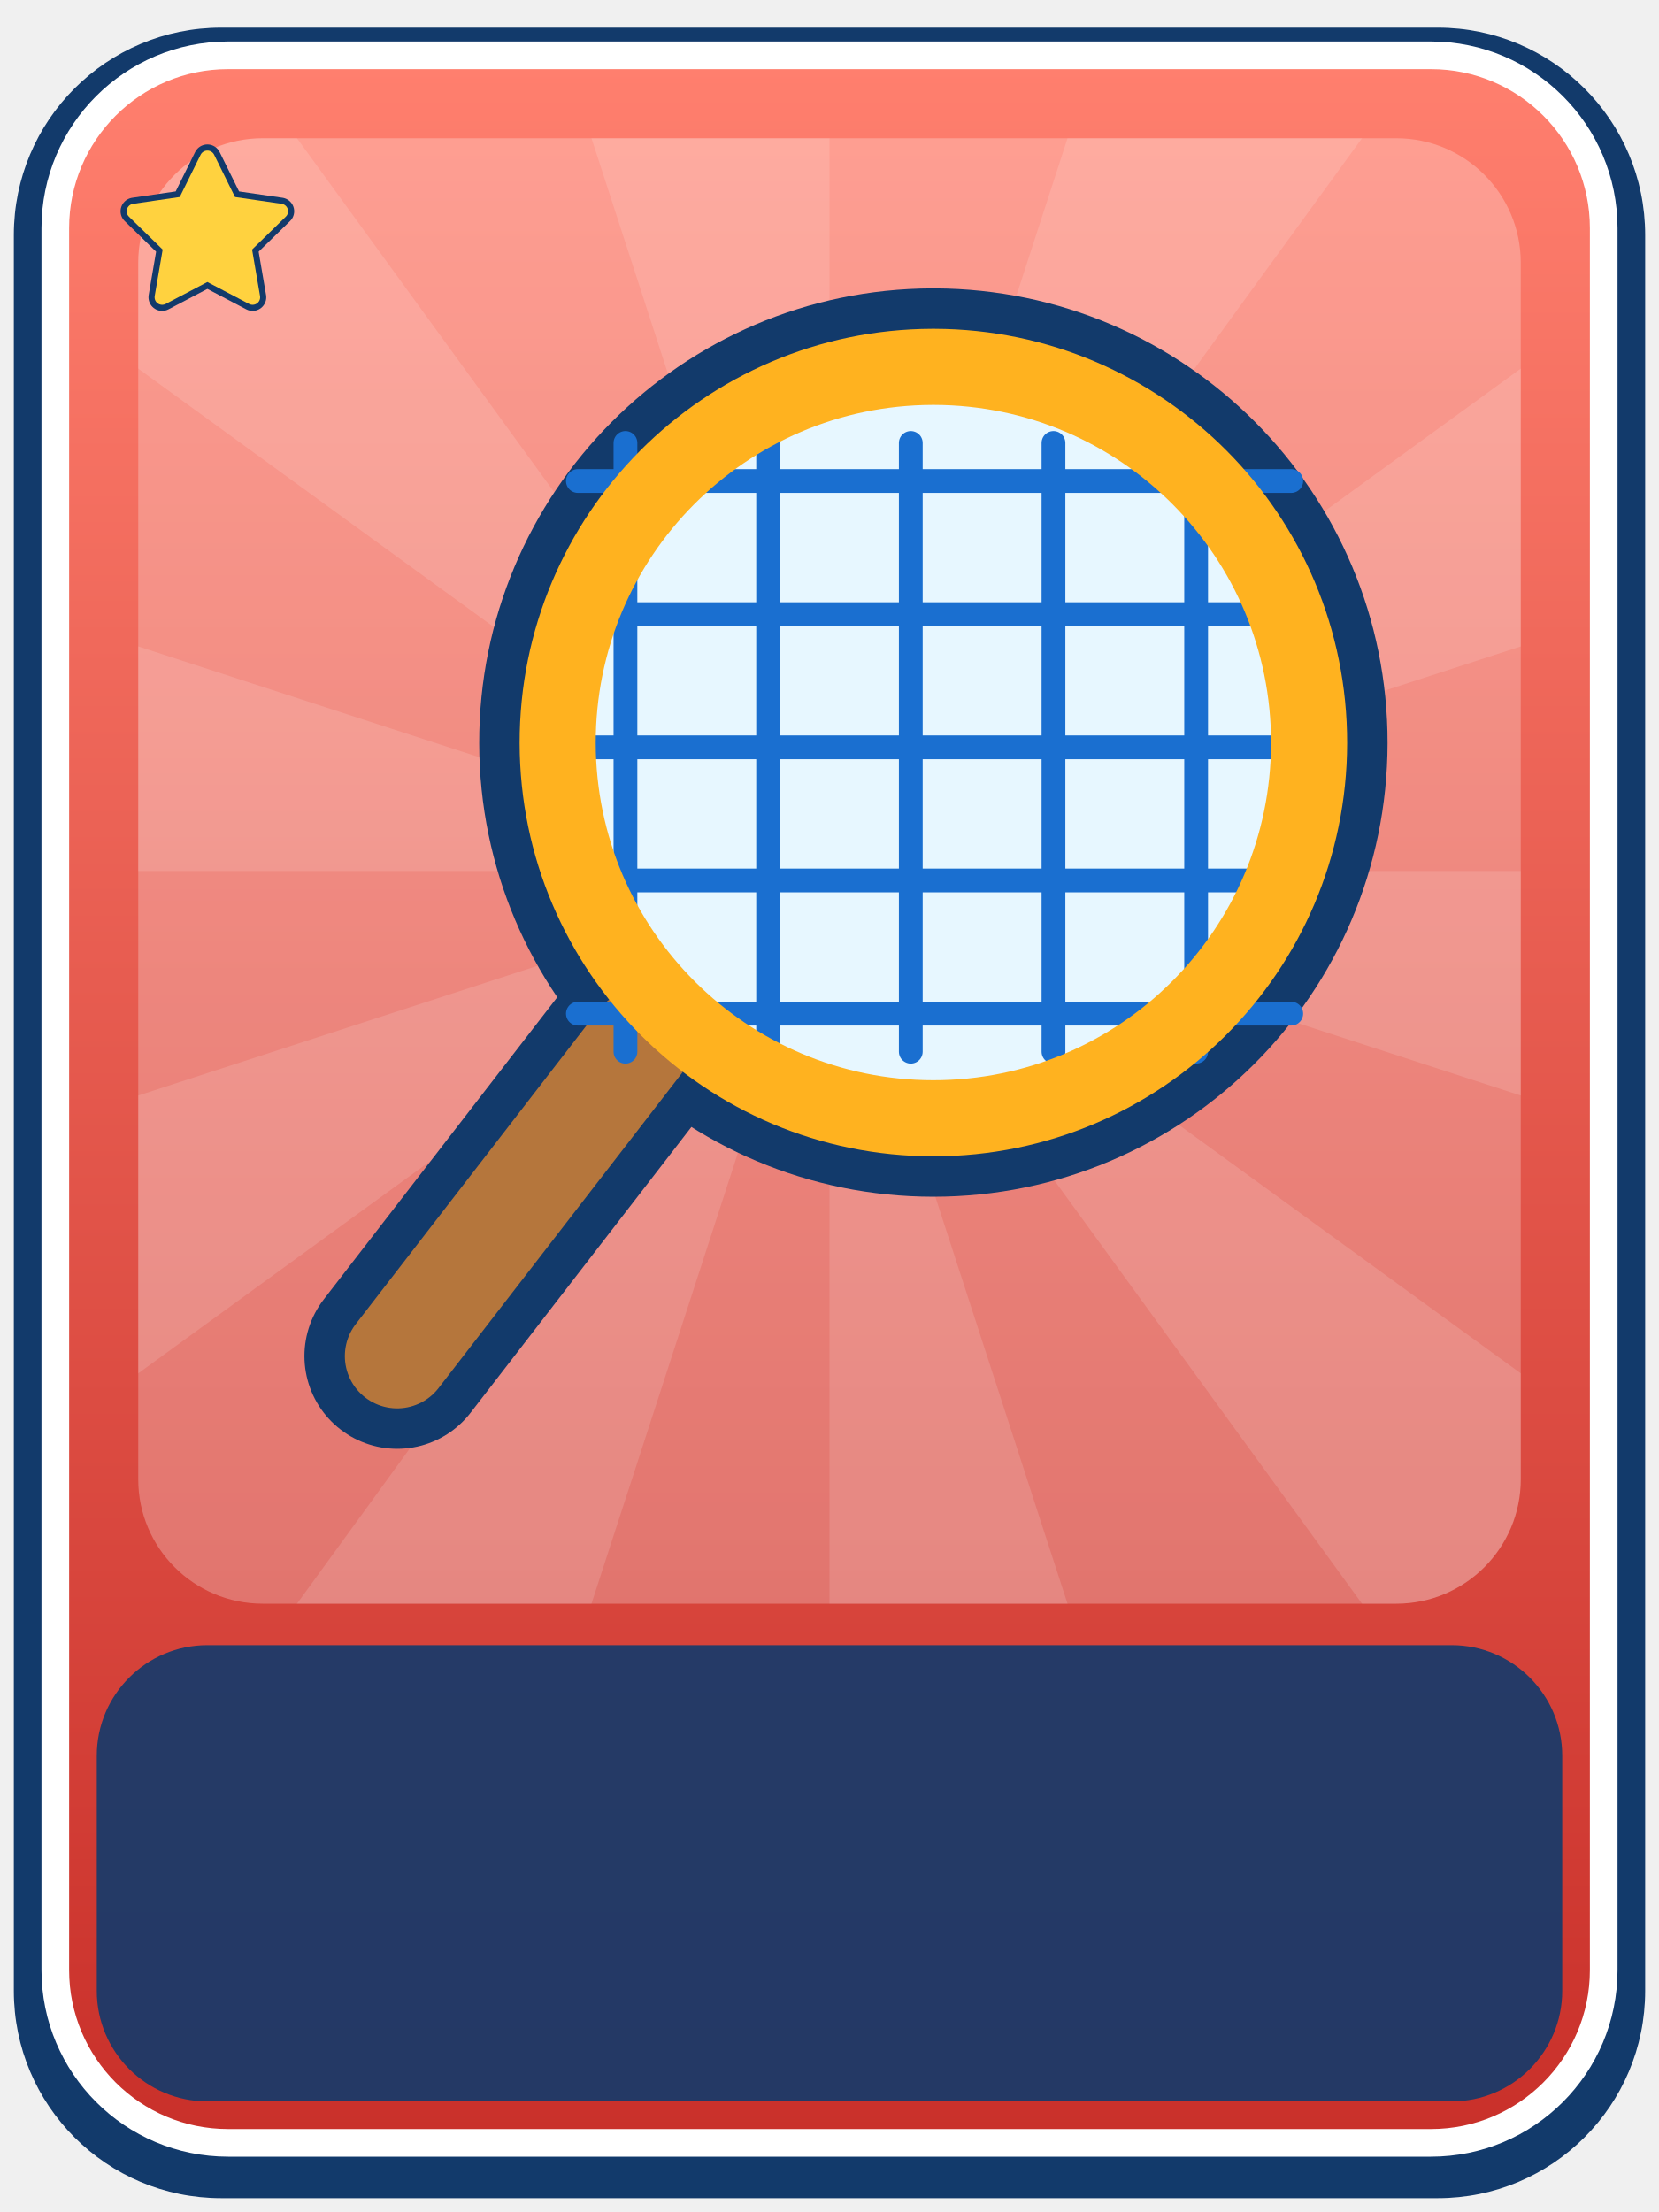
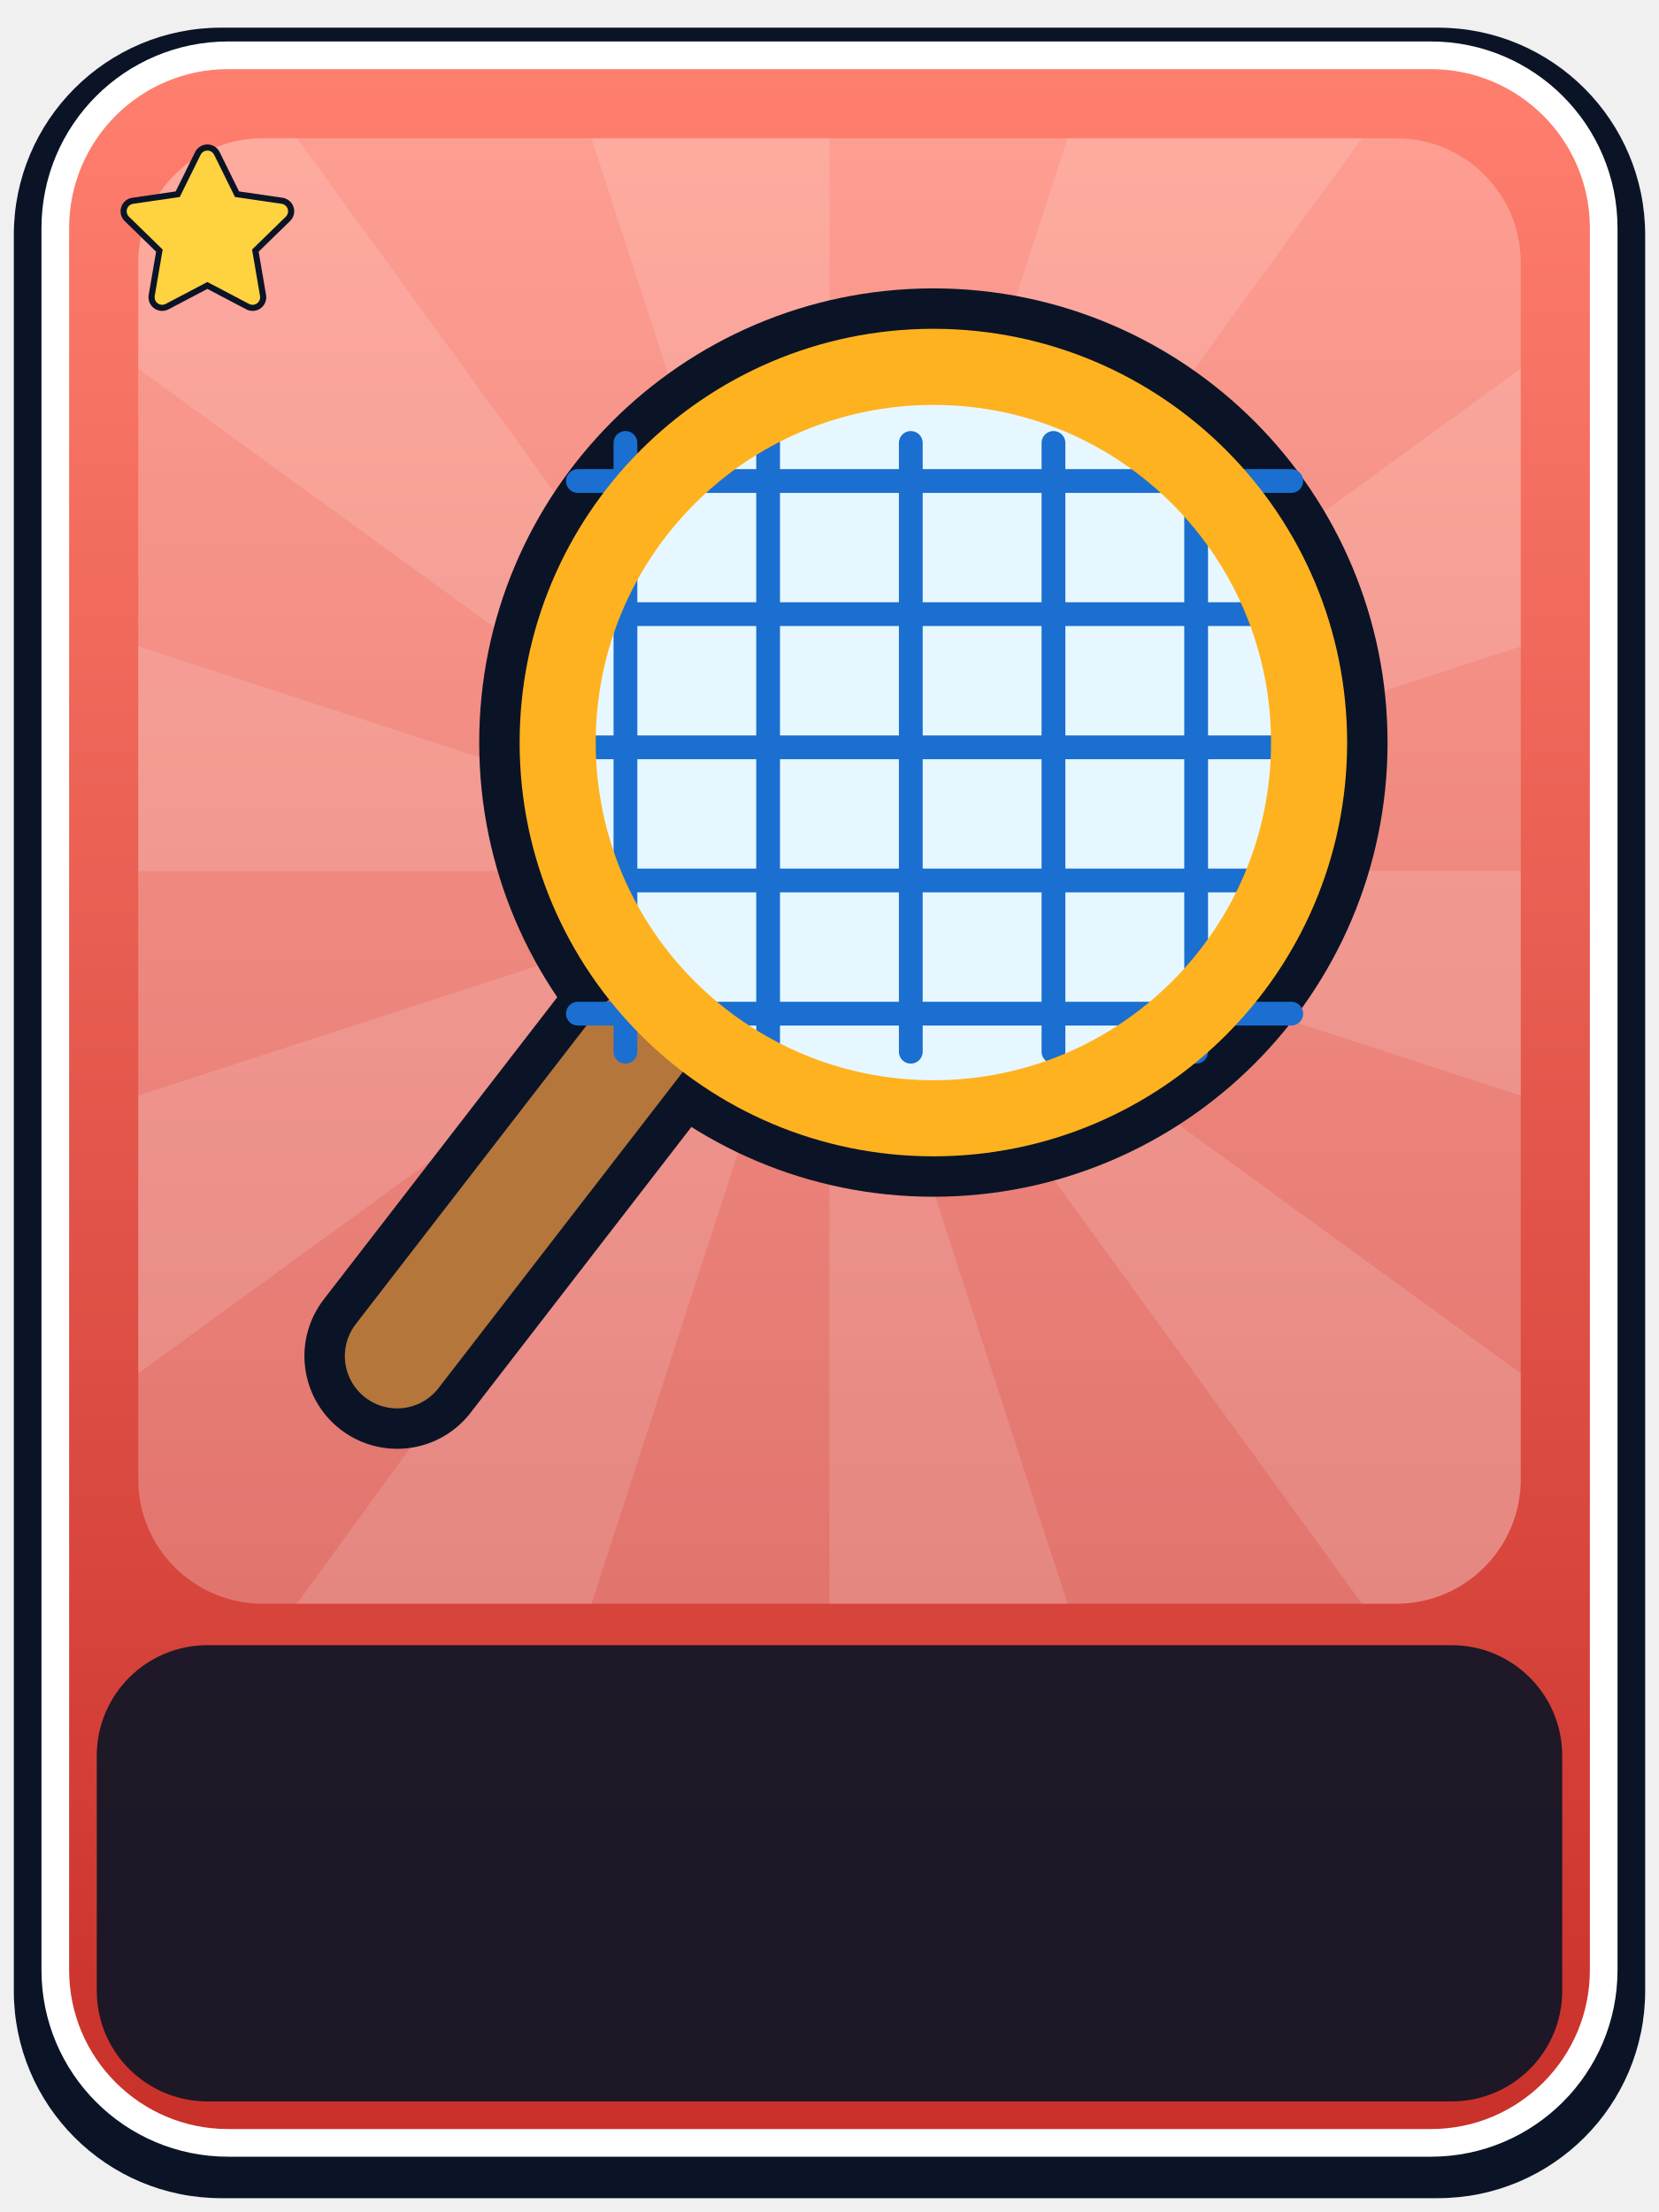
<svg xmlns="http://www.w3.org/2000/svg" width="240" height="320" viewBox="0 0 240 320">
  <defs>
    <linearGradient id="g" x1="0" y1="0" x2="0" y2="1">
      <stop offset="0" stop-color="#ff7f6e" />
      <stop offset="1" stop-color="#c9302a" />
    </linearGradient>
    <clipPath id="p">
      <rect x="20" y="20" width="200" height="212" rx="18" />
    </clipPath>
  </defs>
-   <rect x="2" y="4" width="236" height="314" rx="30" fill="#123a6b" />
+   <rect x="2" y="4" width="236" height="314" rx="30" fill="#0a1426" />
  <rect x="8" y="8" width="224" height="302" rx="25" fill="url(#g)" stroke="#ffffff" stroke-width="4" />
  <rect x="20" y="20" width="200" height="212" rx="18" fill="#ffffff" opacity="0.26" />
  <g clip-path="url(#p)">
    <polygon points="120,126 310.0,126.0 300.7,184.7" fill="#ffffff" opacity="0.13" />
    <polygon points="120,126 273.7,237.7 231.7,279.7" fill="#ffffff" opacity="0.13" />
    <polygon points="120,126 178.7,306.7 120.0,316.0" fill="#ffffff" opacity="0.13" />
    <polygon points="120,126 61.3,306.7 8.3,279.7" fill="#ffffff" opacity="0.13" />
    <polygon points="120,126 -33.7,237.7 -60.7,184.7" fill="#ffffff" opacity="0.13" />
    <polygon points="120,126 -70.0,126.0 -60.7,67.3" fill="#ffffff" opacity="0.13" />
    <polygon points="120,126 -33.7,14.3 8.3,-27.7" fill="#ffffff" opacity="0.13" />
    <polygon points="120,126 61.3,-54.7 120.0,-64.0" fill="#ffffff" opacity="0.13" />
    <polygon points="120,126 178.7,-54.7 231.7,-27.7" fill="#ffffff" opacity="0.13" />
    <polygon points="120,126 273.7,14.3 300.7,67.3" fill="#ffffff" opacity="0.13" />
  </g>
  <g transform="translate(32 40) scale(0.344)">
-     <polyline points="176,322 74,454" fill="none" stroke="#123a6b" stroke-width="78" stroke-linejoin="round" stroke-linecap="round" />
-     <circle cx="300" cy="196" r="158" fill="#123a6b" stroke="#123a6b" stroke-width="34" stroke-linejoin="round" stroke-linecap="round" />
-     <path d="M300 38 A158 158 0 1 1 299 38 Z" fill="none" stroke="#123a6b" stroke-width="66" stroke-linejoin="round" stroke-linecap="round" />
+     <polyline points="176,322 74,454" fill="none" stroke="#0a1426" stroke-width="78" stroke-linejoin="round" stroke-linecap="round" />
+     <circle cx="300" cy="196" r="158" fill="#0a1426" stroke="#0a1426" stroke-width="34" stroke-linejoin="round" stroke-linecap="round" />
+     <path d="M300 38 A158 158 0 1 1 299 38 Z" fill="none" stroke="#0a1426" stroke-width="66" stroke-linejoin="round" stroke-linecap="round" />
    <polyline points="176,322 74,454" fill="none" stroke="#b5763c" stroke-width="44" stroke-linejoin="round" stroke-linecap="round" />
    <circle cx="300" cy="196" r="158" fill="#e7f7ff" />
    <polyline points="170,70 170,326" fill="none" stroke="#1a6fd0" stroke-width="10" stroke-linejoin="round" stroke-linecap="round" />
    <polyline points="230,70 230,326" fill="none" stroke="#1a6fd0" stroke-width="10" stroke-linejoin="round" stroke-linecap="round" />
    <polyline points="290,70 290,326" fill="none" stroke="#1a6fd0" stroke-width="10" stroke-linejoin="round" stroke-linecap="round" />
    <polyline points="350,70 350,326" fill="none" stroke="#1a6fd0" stroke-width="10" stroke-linejoin="round" stroke-linecap="round" />
    <polyline points="410,70 410,326" fill="none" stroke="#1a6fd0" stroke-width="10" stroke-linejoin="round" stroke-linecap="round" />
    <polyline points="150,86 450,86" fill="none" stroke="#1a6fd0" stroke-width="10" stroke-linejoin="round" stroke-linecap="round" />
    <polyline points="150,142 450,142" fill="none" stroke="#1a6fd0" stroke-width="10" stroke-linejoin="round" stroke-linecap="round" />
    <polyline points="150,198 450,198" fill="none" stroke="#1a6fd0" stroke-width="10" stroke-linejoin="round" stroke-linecap="round" />
    <polyline points="150,254 450,254" fill="none" stroke="#1a6fd0" stroke-width="10" stroke-linejoin="round" stroke-linecap="round" />
    <polyline points="150,310 450,310" fill="none" stroke="#1a6fd0" stroke-width="10" stroke-linejoin="round" stroke-linecap="round" />
    <path d="M300 38 A158 158 0 1 1 299 38 Z" fill="none" stroke="#ffb21f" stroke-width="32" stroke-linejoin="round" stroke-linecap="round" />
  </g>
-   <rect x="14" y="238" width="212" height="66" rx="16" fill="#123a6b" opacity="0.9" />
+   <rect x="14" y="238" width="212" height="66" rx="16" fill="#0a1426" opacity="0.9" />
  <g transform="translate(30 34) scale(0.052)">
-     <polygon points="0.0,-214.0 62.9,-86.6 203.5,-66.1 101.8,33.1 125.8,173.1 0.0,107.0 -125.8,173.1 -101.8,33.1 -203.5,-66.1 -62.9,-86.6" fill="#123a6b" stroke="#123a6b" stroke-width="76" stroke-linejoin="round" stroke-linecap="round" />
+     <polygon points="0.0,-214.0 62.9,-86.6 203.5,-66.1 101.8,33.1 125.8,173.1 0.0,107.0 -125.8,173.1 -101.8,33.1 -203.5,-66.1 -62.9,-86.6" fill="#0a1426" stroke="#0a1426" stroke-width="76" stroke-linejoin="round" stroke-linecap="round" />
    <polygon points="0.0,-214.0 62.9,-86.6 203.5,-66.1 101.8,33.1 125.8,173.1 0.0,107.0 -125.8,173.1 -101.8,33.1 -203.5,-66.1 -62.9,-86.6" fill="#ffd23f" stroke="#ffd23f" stroke-width="42" stroke-linejoin="round" stroke-linecap="round" />
  </g>
</svg>
